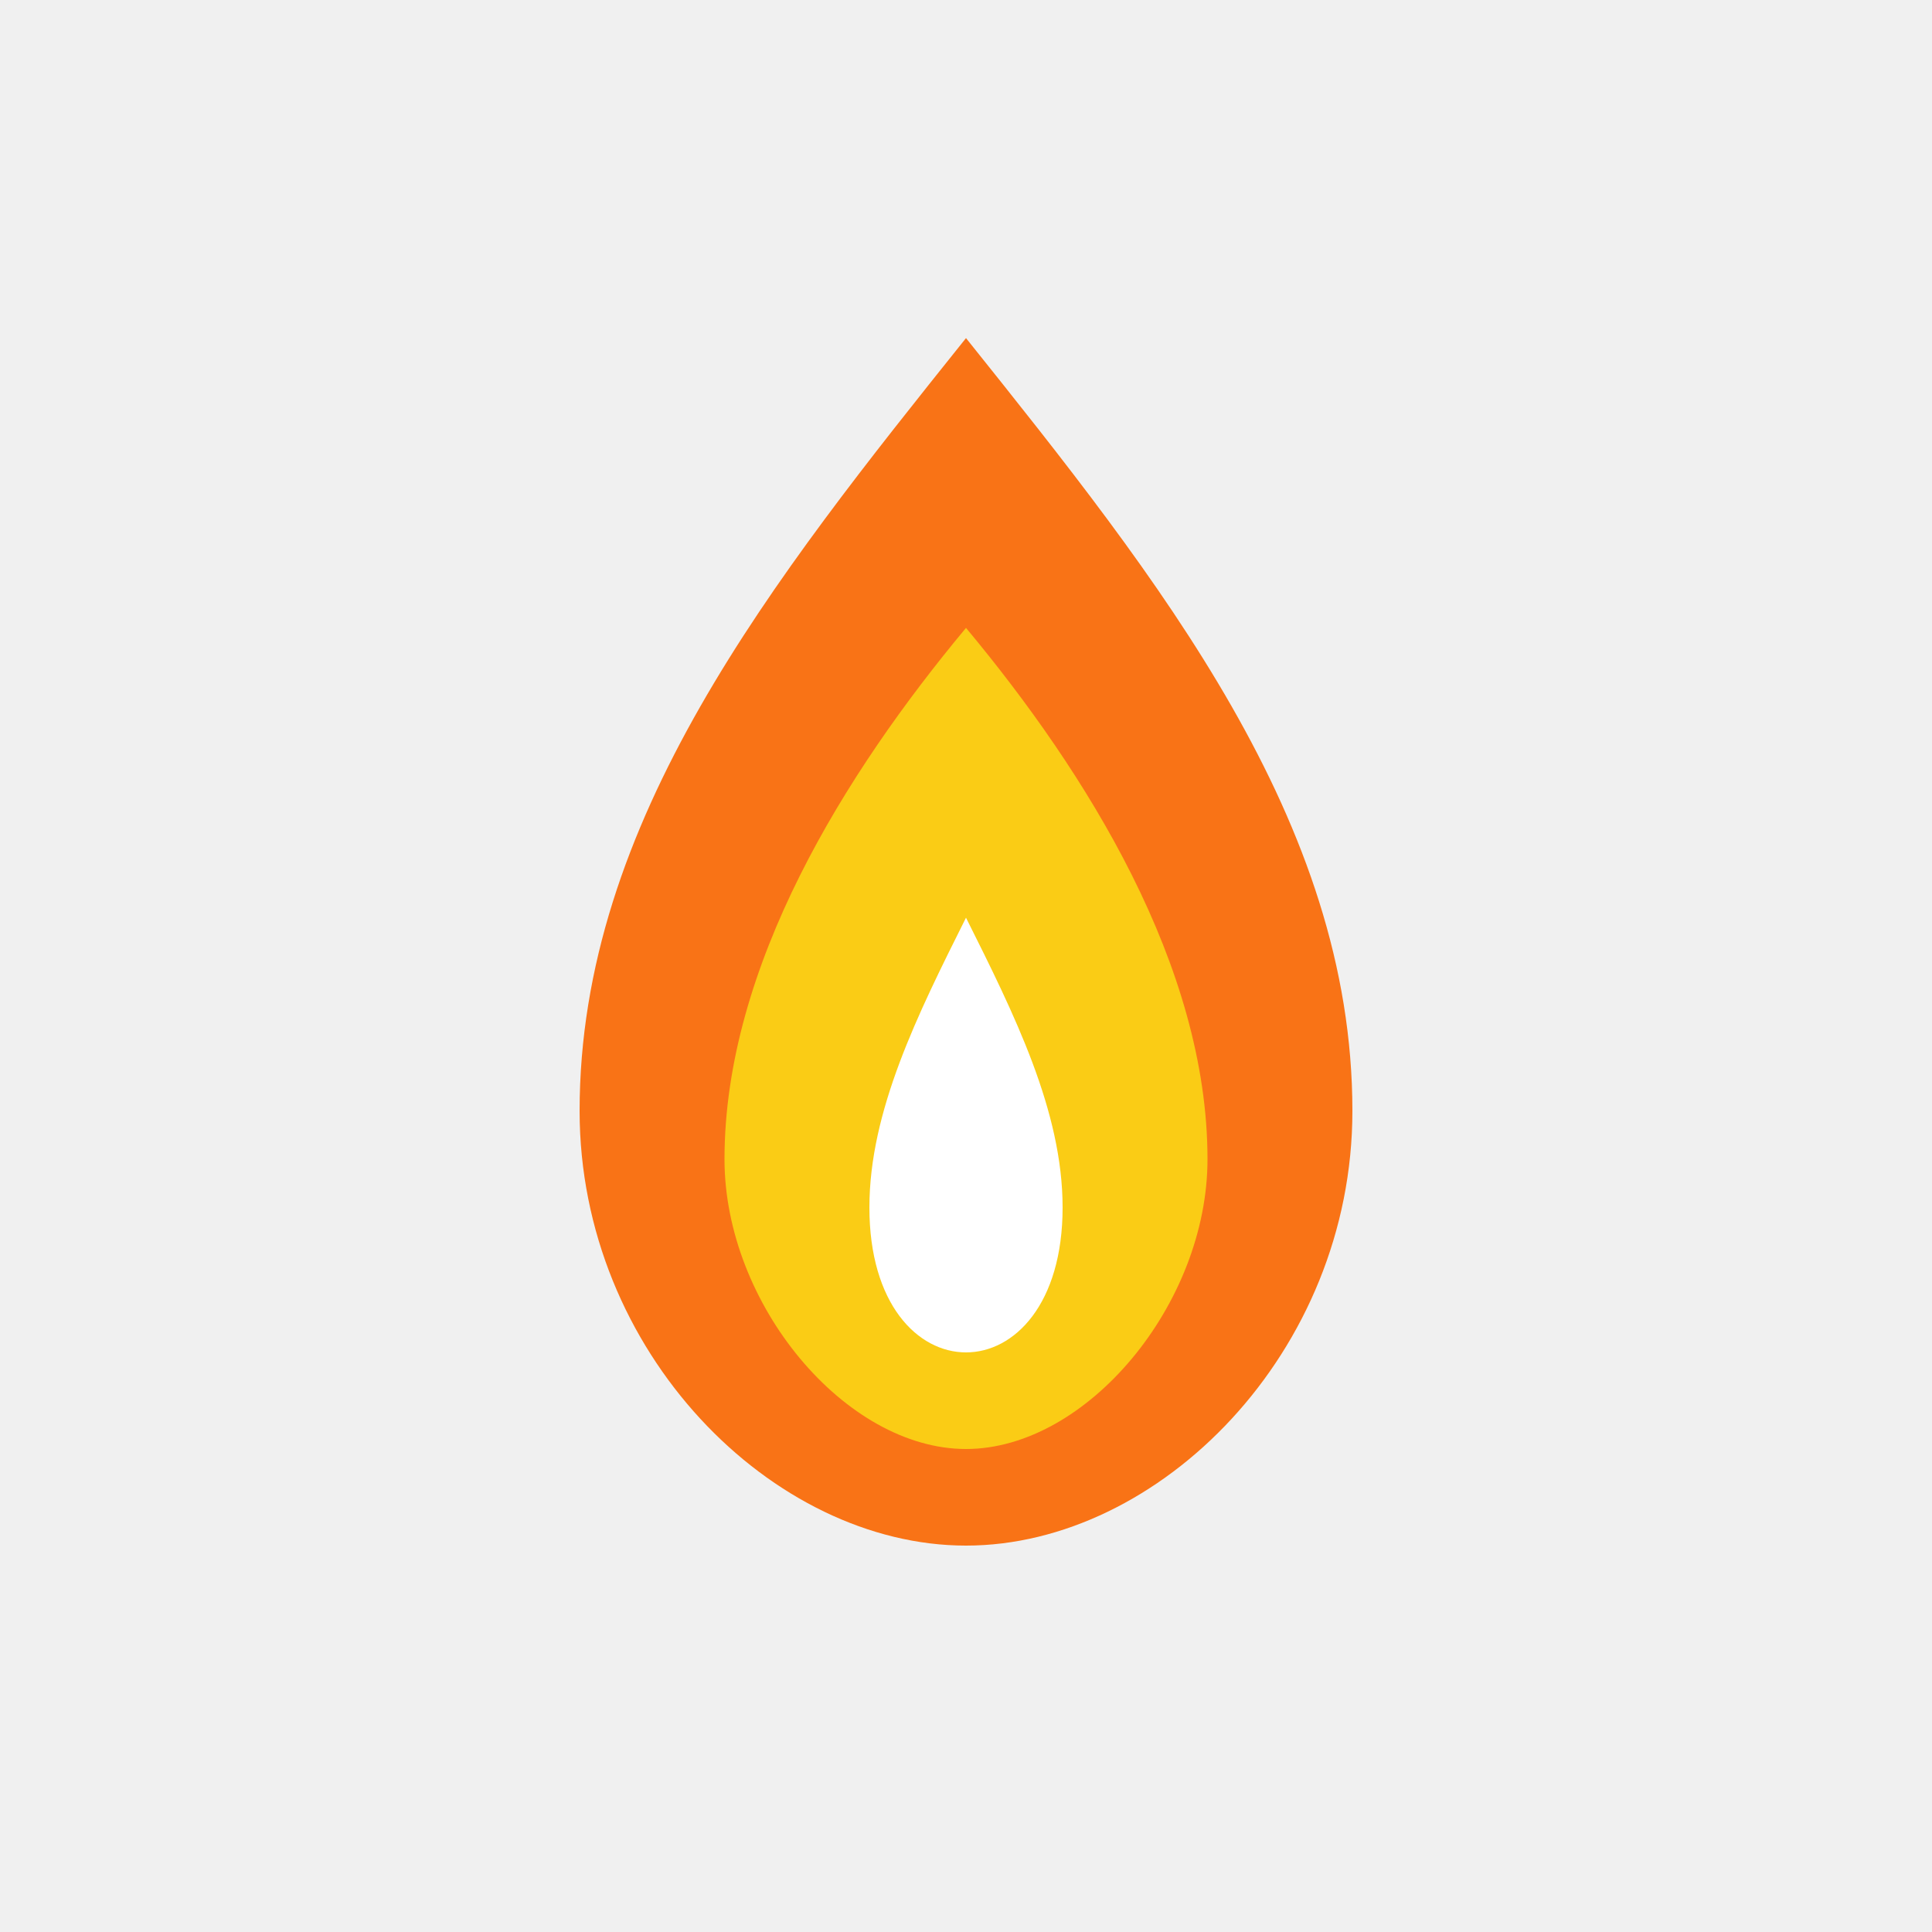
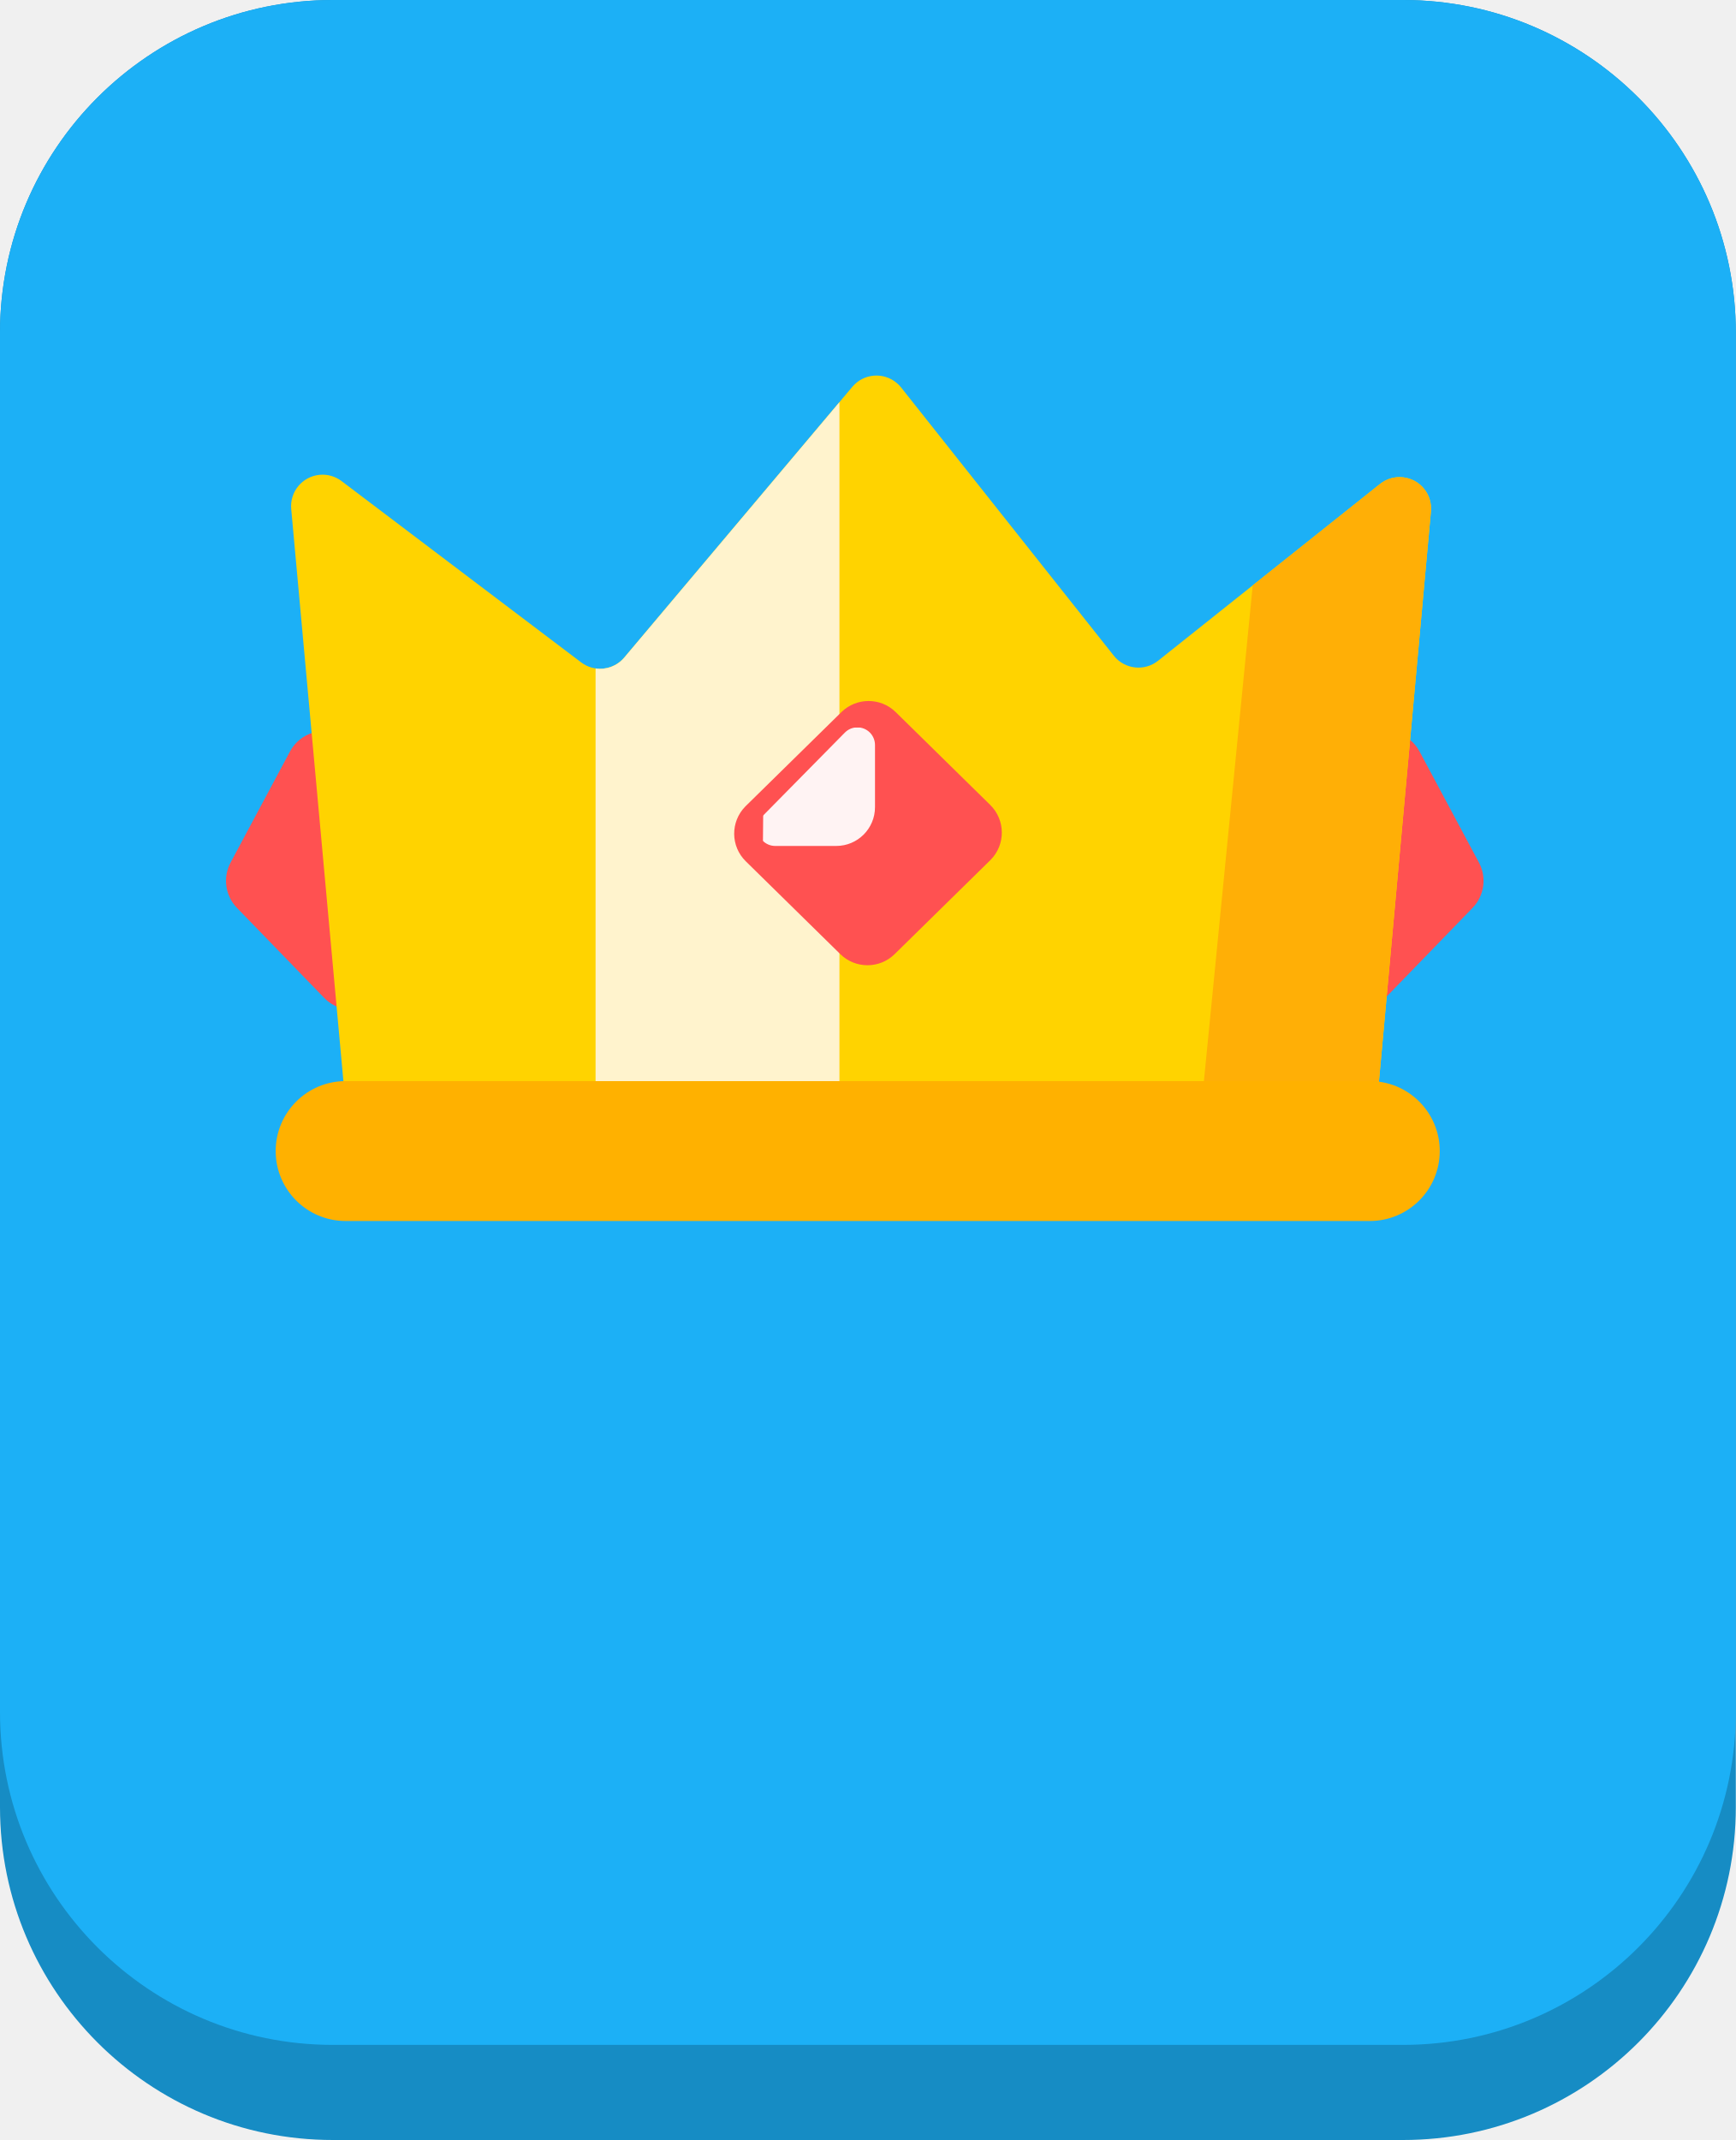
- <svg xmlns="http://www.w3.org/2000/svg" viewBox="0 0 80 80">
-   <path d="M40 14 C48 24 56 34 56 46 C56 56 48 64 40 64 C32 64 24 56 24 46 C24 34 32 24 40 14 Z" fill="#F97316" />
-   <path d="M40 26 C45 32 50 40 50 48 C50 54 45 60 40 60 C35 60 30 54 30 48 C30 40 35 32 40 26 Z" fill="#FACC15" />
-   <path d="M40 38 C42 42 44 46 44 50 C44 54 42 56 40 56 C38 56 36 54 36 50 C36 46 38 42 40 38 Z" fill="#FFFFFF" />
+ <svg xmlns="http://www.w3.org/2000/svg" xmlns:xlink="http://www.w3.org/1999/xlink" width="73px" height="90px" viewBox="0 0 73 90" version="1.1">
+   <defs>
+     <path d="M3.97,2.41 L9.54,2.36 C10.441,2.352 11.178,3.075 11.186,3.976 C11.186,3.986 11.186,3.996 11.186,4.005 L11.135,9.639 C11.127,10.528 10.408,11.247 9.519,11.255 L3.949,11.305 C3.048,11.314 2.312,10.59 2.304,9.69 C2.304,9.68 2.304,9.67 2.304,9.66 L2.355,4.026 C2.363,3.137 3.081,2.418 3.97,2.41 Z" id="path-1" />
+   </defs>
+   <g id="Regal" stroke="none" stroke-width="1" fill="none" fill-rule="evenodd">
+     <path d="M14,0 L59,0 C66.732,-3.19669972e-15 73,6.268 73,14 L73,76 C73,83.732 66.732,90 59,90 L14,90 C6.268,90 4.49960893e-15,83.732 0,76 L0,14 C-2.72325209e-15,6.268 6.268,-3.56013962e-16 14,0 Z" id="Shield-Copy-15" fill="#168CC4" fill-rule="nonzero" />
+     <path d="M14,0 L59,0 C66.732,2.1323708e-15 73,6.268 73,14 L73,72 C73,79.732 66.732,86 59,86 L14,86 C6.268,86 1.67924438e-13,79.732 1.63424829e-13,72 L1.63424829e-13,14 C1.64254291e-13,6.268 6.268,1.42034288e-15 14,0 Z" id="Shield-Copy-16" fill="#1CB0F6" fill-rule="nonzero" />
+     <path d="M11.151,31.866 L17.235,31.813 C18.136,31.806 18.872,32.529 18.88,33.43 C18.88,33.439 18.88,33.449 18.88,33.458 L18.827,39.563 C18.819,40.463 18.082,41.187 17.182,41.179 C17.102,41.179 17.023,41.172 16.944,41.16 L11.728,40.343 C11.028,40.233 10.479,39.683 10.369,38.983 L9.553,33.748 C9.415,32.858 10.024,32.024 10.914,31.885 C10.992,31.873 11.071,31.867 11.151,31.866 Z" id="Rectangle-99" fill="#FF5151" transform="translate(14.0784, 36.62557) rotate(-323) translate(-14.0784, -36.62557)" />
+     <path d="M54.889,31.866 L60.974,31.813 C61.874,31.806 62.61,32.529 62.618,33.43 C62.618,33.439 62.618,33.449 62.618,33.458 L62.565,39.563 C62.557,40.463 61.821,41.187 60.92,41.179 C60.841,41.179 60.761,41.172 60.682,41.16 L55.467,40.343 C54.766,40.233 54.217,39.683 54.108,38.983 L53.292,33.748 C53.153,32.858 53.762,32.024 54.652,31.885 C54.73,31.873 54.81,31.867 54.889,31.866 Z" id="Rectangle-99" fill="#FF5151" transform="translate(57.81692, 36.62557) scale(-1, 1) rotate(-323) translate(-57.81692, -36.62557)" />
+     <path d="M14.363,20.231 L24.442,27.858 C25.003,28.282 25.799,28.193 26.252,27.655 L35.848,16.265 C36.319,15.706 37.154,15.635 37.712,16.106 C37.78,16.163 37.842,16.226 37.897,16.296 L46.841,27.576 C47.295,28.149 48.128,28.245 48.7,27.791 C48.701,27.79 48.702,27.79 48.703,27.789 L58.036,20.355 C58.608,19.899 59.44,19.994 59.896,20.565 C60.108,20.832 60.209,21.17 60.178,21.51 L57.876,46.754 C57.814,47.435 57.242,47.957 56.558,47.957 L15.877,47.957 C15.193,47.957 14.621,47.435 14.559,46.754 L12.247,21.407 C12.181,20.679 12.717,20.035 13.445,19.969 C13.773,19.939 14.1,20.032 14.363,20.231 Z" id="Mask" fill="#FFD300" />
+     <path d="M52.684,24.618 L58.036,20.355 C58.608,19.899 59.44,19.994 59.896,20.565 C60.108,20.832 60.209,21.17 60.178,21.51 L57.876,46.754 C57.855,46.988 57.773,47.203 57.648,47.385 L52.241,47.385 C51.341,47.385 50.61,46.655 50.61,45.754 C50.61,45.701 50.613,45.648 50.618,45.595 L52.684,24.618 Z" id="Path" fill="#FFAF06" />
+     <path d="M25.047,28.112 C25.487,28.176 25.947,28.017 26.252,27.655 L35.301,16.915 C35.302,16.945 35.303,16.974 35.303,17.004 L35.303,45.754 C35.303,46.655 34.573,47.385 33.672,47.385 L26.678,47.385 C25.777,47.385 25.047,46.655 25.047,45.754 L25.047,28.112 L25.047,28.112 Z" id="Path" fill="#FFF3CD" />
+     <g id="Rectangle-98" transform="translate(29.75935, 28.20531)">
+       <mask id="mask-2" fill="white">
+         <use xlink:href="#path-1" />
+       </mask>
+       <use id="Mask" fill="#FF5151" transform="translate(6.744678, 6.832792) rotate(-315) translate(-6.744678, -6.832792)" xlink:href="#path-1" />
+       <path d="M7.039,3.126 L7.039,5.742 C7.039,6.642 6.309,7.372 5.409,7.372 L2.843,7.372 C2.434,7.372 2.102,7.04 2.102,6.631 C2.102,6.436 2.179,6.249 2.315,6.111 L5.77,2.606 C6.058,2.314 6.527,2.311 6.818,2.598 C6.96,2.738 7.039,2.928 7.039,3.126 Z" fill="#FFF3F3" mask="url(#mask-2)" />
+     </g>
+     <path d="M14.535,45.467 L57.608,45.467 C59.232,45.467 60.549,46.784 60.549,48.409 C60.549,50.033 59.232,51.35 57.608,51.35 L14.535,51.35 C12.911,51.35 11.594,50.033 11.594,48.409 C11.594,46.784 12.911,45.467 14.535,45.467 Z" id="Rectangle-97" fill="#FFB100" />
+   </g>
</svg>
